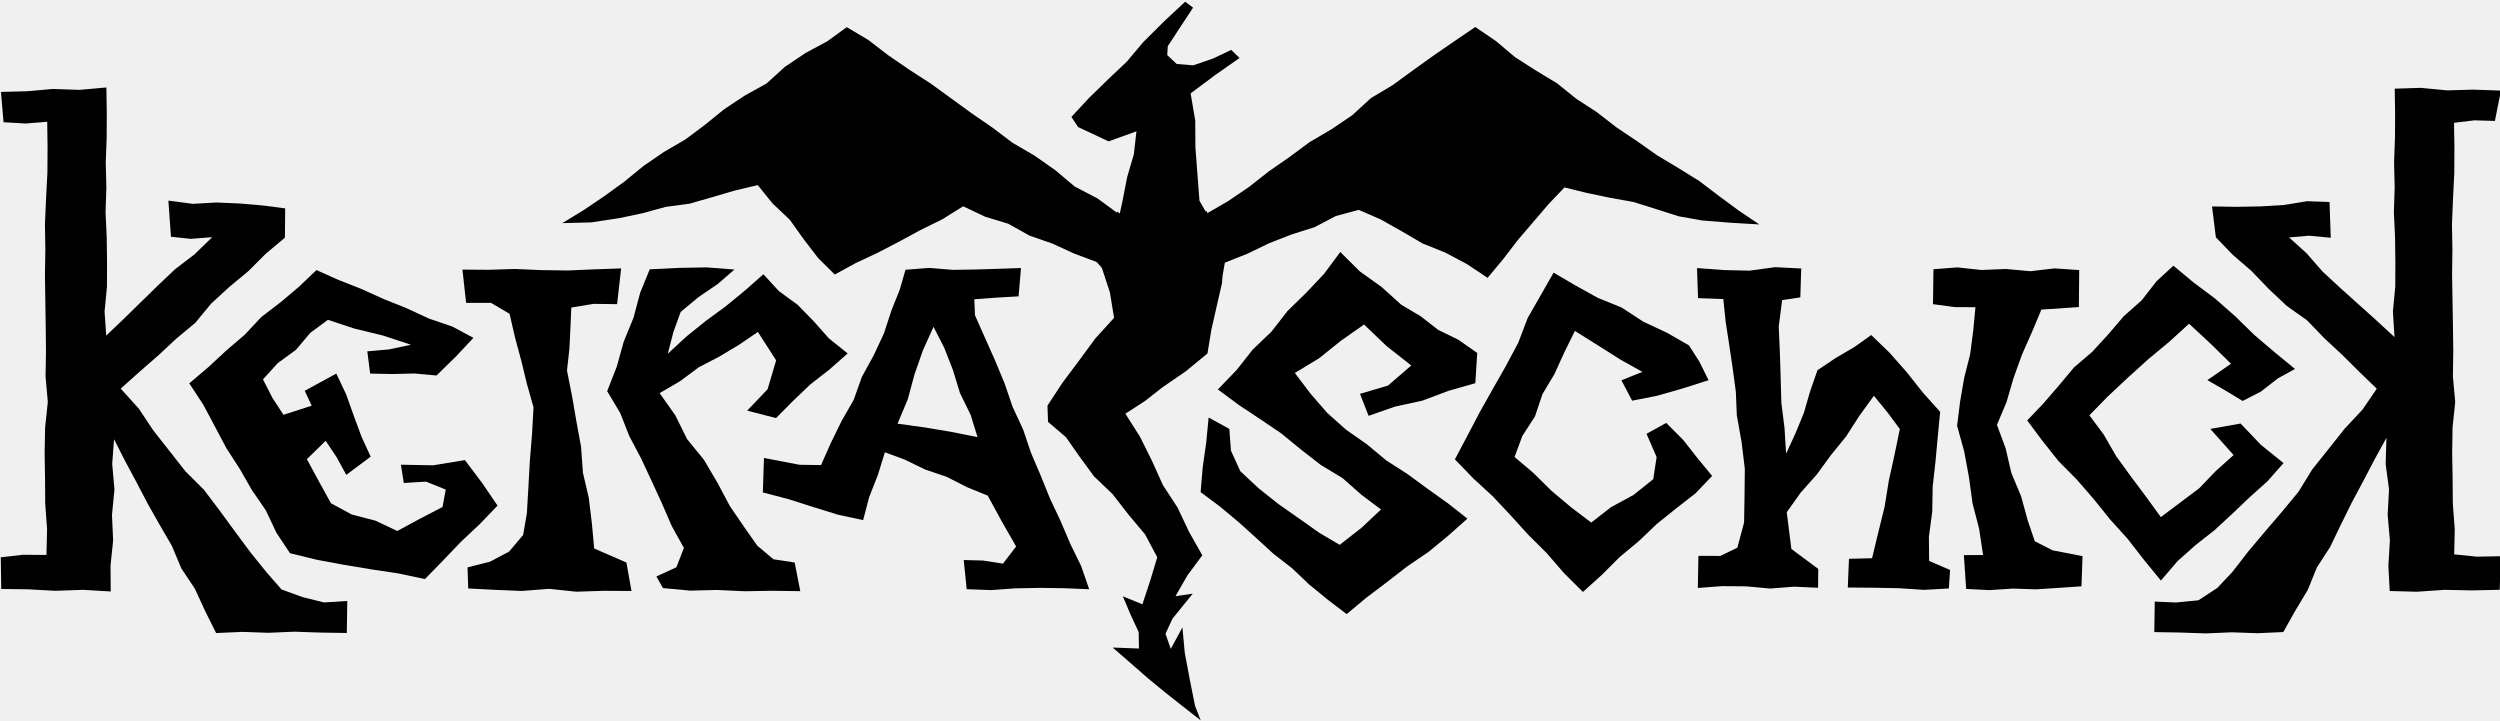
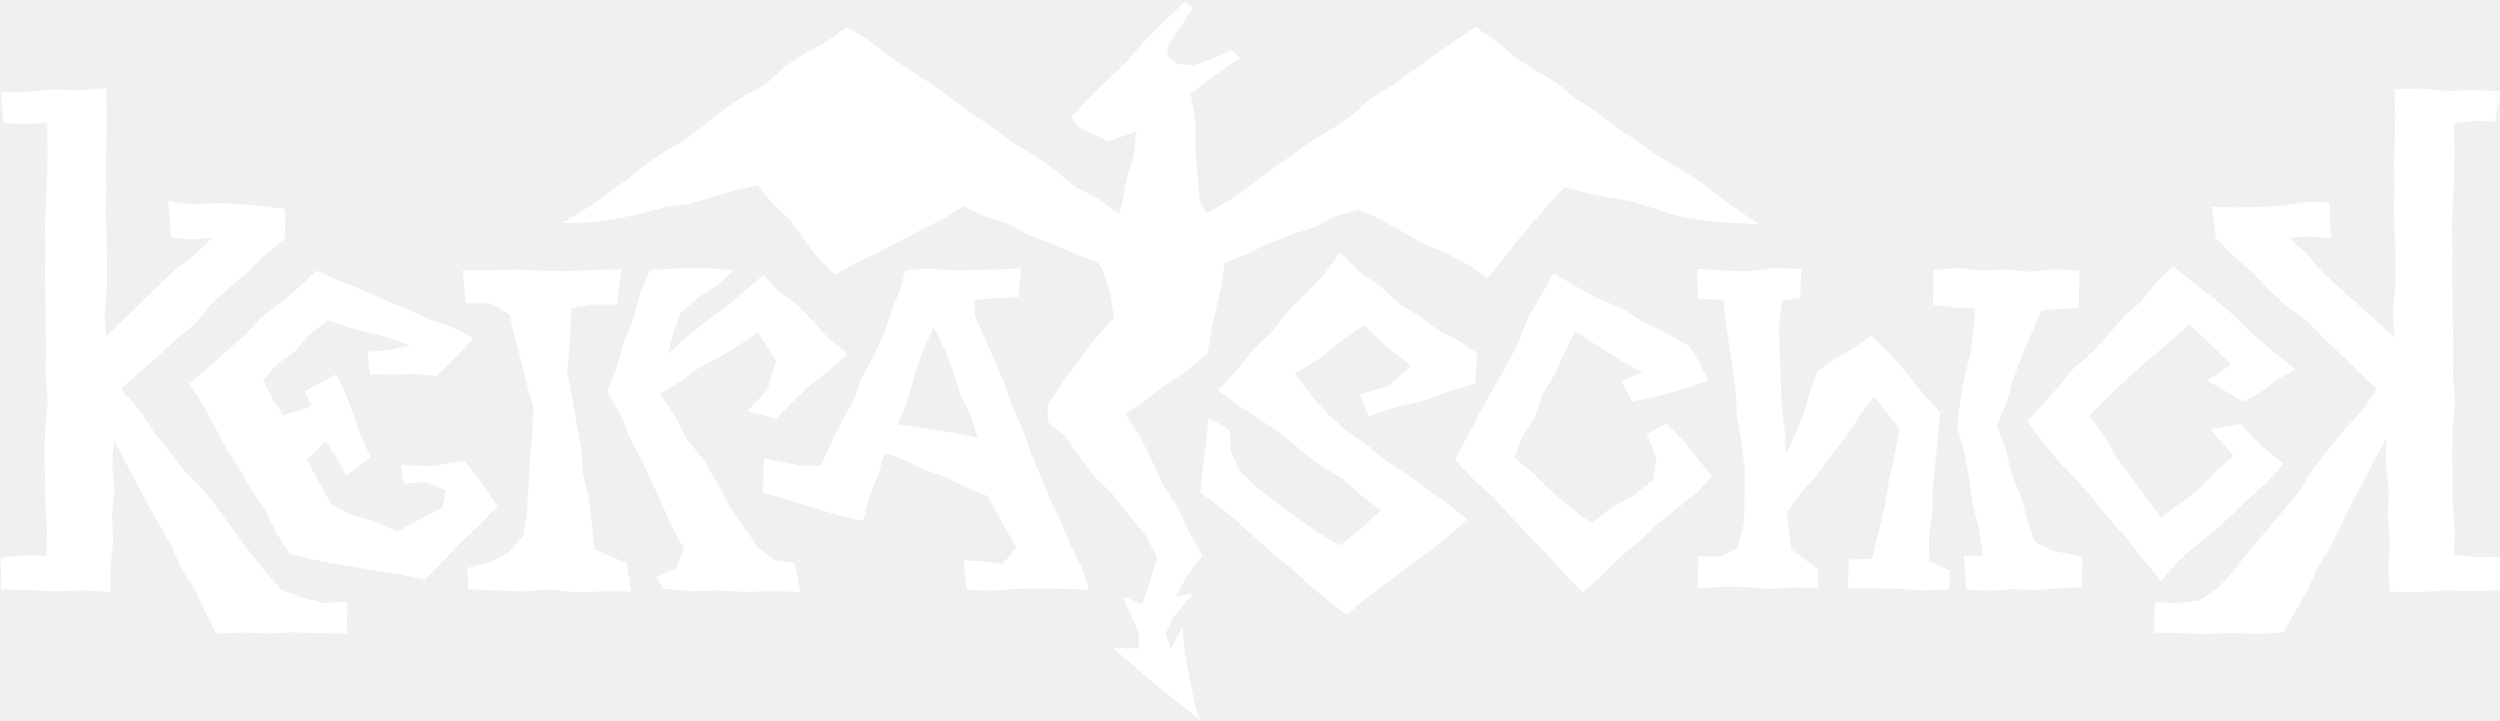
- <svg xmlns="http://www.w3.org/2000/svg" id="ewVJgLEIMXe1" viewBox="0 0 1022.25 294.66" shape-rendering="geometricPrecision" text-rendering="geometricPrecision" project-id="4e9fc3b300a2446f8c7196fb08243268" export-id="64e2bc4024dd42ddae8548522caf9bc8" cached="false" style="background-color:transparent">
+ <svg xmlns="http://www.w3.org/2000/svg" id="ebDmLJi4M9N1" viewBox="0 0 1022.25 294.66" shape-rendering="geometricPrecision" text-rendering="geometricPrecision" project-id="4e9fc3b300a2446f8c7196fb08243268" export-id="4d174337661f4543b85b0fdf3563b0fe" cached="true" style="background-color:transparent">
  <style>
- #ewVJgLEIMXe1{pointer-events: all}#ewVJgLEIMXe1:hover #ewVJgLEIMXe2 {animation: ewVJgLEIMXe2_c_o 800ms linear 1 normal forwards}@keyframes ewVJgLEIMXe2_c_o { 0% {opacity: 0;animation-timing-function: cubic-bezier(0,0,0.02,0.995)} 12.5% {opacity: 1;animation-timing-function: cubic-bezier(1,0.015,1,1)} 75% {opacity: 1;animation-timing-function: cubic-bezier(0,0,0.02,0.995)} 87.5% {opacity: 0} 100% {opacity: 0}} #ewVJgLEIMXe1:hover #ewVJgLEIMXe21 {animation: ewVJgLEIMXe21_c_o 800ms linear 1 normal forwards}@keyframes ewVJgLEIMXe21_c_o { 0% {opacity: 1;animation-timing-function: cubic-bezier(0,0,0.02,0.995)} 12.5% {opacity: 0;animation-timing-function: cubic-bezier(1,0.01,1,1)} 75% {opacity: 0;animation-timing-function: cubic-bezier(0,0,0.02,0.995)} 87.5% {opacity: 1} 100% {opacity: 1}} #ewVJgLEIMXe1:hover #ewVJgLEIMXe23 {animation: ewVJgLEIMXe23_c_o 800ms linear 1 normal forwards}@keyframes ewVJgLEIMXe23_c_o { 0% {opacity: 0} 12.5% {opacity: 1} 75% {opacity: 1} 87.5% {opacity: 0} 100% {opacity: 0}}
+ #ebDmLJi4M9N1{pointer-events: all}#ebDmLJi4M9N1:hover #ebDmLJi4M9N2 {animation: ebDmLJi4M9N2_c_o 800ms linear 1 normal forwards}@keyframes ebDmLJi4M9N2_c_o { 0% {opacity: 0;animation-timing-function: cubic-bezier(0,0,0.02,0.995)} 12.5% {opacity: 1;animation-timing-function: cubic-bezier(1,0.015,1,1)} 75% {opacity: 1;animation-timing-function: cubic-bezier(0,0,0.02,0.995)} 87.5% {opacity: 0} 100% {opacity: 0}} #ebDmLJi4M9N1:hover #ebDmLJi4M9N20 {animation: ebDmLJi4M9N20_c_o 800ms linear 1 normal forwards}@keyframes ebDmLJi4M9N20_c_o { 0% {opacity: 1;animation-timing-function: cubic-bezier(0,0,0.02,0.995)} 12.5% {opacity: 0;animation-timing-function: cubic-bezier(1,0.01,1,1)} 75% {opacity: 0;animation-timing-function: cubic-bezier(0,0,0.02,0.995)} 87.5% {opacity: 1} 100% {opacity: 1}} #ebDmLJi4M9N1:hover #ebDmLJi4M9N22 {animation: ebDmLJi4M9N22_c_o 800ms linear 1 normal forwards}@keyframes ebDmLJi4M9N22_c_o { 0% {opacity: 0} 12.5% {opacity: 1} 75% {opacity: 1} 87.5% {opacity: 0} 100% {opacity: 0}}
</style>
-   <g id="ewVJgLEIMXe2" transform="translate(0 102.92)" opacity="0">
+   <g id="ebDmLJi4M9N2" transform="translate(0 102.92)" opacity="0">
    <g transform="translate(0 -103.05)">
-       <path d="M489.22,45.37l11.05-5.75l11.04-5.3-2.83-3.81-7.99,2.28-8.35,1.42-6.59-1.64-3.24-4.22.81-3.57l6.43-7l6.32-6.86L493.08,8l-9.9,6.6-9.59,6.85-8.1,6.93-8.8,5.96-8.72,6.08-8.43,6.55l2.03,4.54l11.36,7.79l11.89-2.21-.1.34c7.5-4.05,16.04-6.64,24.49-9.36v-2.71l.01.01Z" fill="#010101" />
-       <path d="M706.89,61.28l-8.75-5.03-8.59-5.34-8.99-4.58-9.17-4.24-8.97-4.63-9.07-4.42-8.58-5.36-8.95-4.64-9.01-4.55-8.82-4.92-9.09-4.4-9.19-4.2-8.74-4.47-7.39,6.76-7.79,6.72-7.59,6.95-8.17,6.31-7.83,6.68-7.31,7.26-7.78,6.74-7.23,7.35-8.07,6.42-7.35,7.23-7.46,7.1-7.62,6.94-5.12,3.99-.13-.6-.52.13-2.52-4.36-.83-10.94-.82-10.9-.08-10.97-1.43-8.43c-7.9,4.05-15.91,7.99-22.66,13.2l-1.01,8.97-2.75,9.4-1.85,9.53-1.15,5.34-1.05-.79-.12.34-6.36-5.46-7.4-7.29-7.98-6.61-8.62-5.87-7.76-6.87-7.72-6.91-7.39-7.3-7.76-6.87-7.98-6.61-8.31-6.24-7.76-6.87-7.86-6.76-7.87-7.08-8.53,5.86-9.11,4.38-8.76,5-8.87,4.81-9.25,4.12-8.76,5.01-8.24,5.94-8.87,4.8-8.99,4.59-8.81,4.92-9.05,4.48-8.93,4.71-8.66,5.2L232.58,69l12.03-.06l11.69,1.33l9.64-1.42l9.51-2.02l9.55-1.8l9.62-1.27l9.72-.65l9.53-1.79l5.88,7.72l5.41,8.07l5.6,7.94L336.34,93l4.81,8.93l9.29-4.44l9.42-3.16l8.74-4.84l9.61-2.7l9.01-4.19l9.19-3.48l8.61,4.56l8.51,4.97l8.73,4.55l9.01,4.01l8.77,4.48l8.59,4.83l1.06,1.1.16-.27l1.42,2.54l3.17,9.68l1.7,10.4-7.67,8.44-6.65,9.04-6.73,9-6.18,9.42.24,6.63l7.3,6.26l5.68,8.09l5.79,7.89l7.6,7.27l6.49,8.37l6.83,8.15l4.96,9.33-2.92,9.68-3.15,9.55-7.99-3.26l3.06,7.26l3.39,7.34.13,6.73-10.76-.39l7.23,6.25l6.99,6.12l7.17,5.91l7.3,5.76l7.31,5.71-2.3-5.92-2.17-10.87-2.03-10.82-.95-10.39-4.76,8.8-2.16-6.18l2.86-6.19l8.29-10.21-7.05,1.02l4.86-8.47l6.09-8.22-5.43-9.65-4.67-9.88-5.99-9.18-4.49-9.97-4.86-9.79-6-9.44l8.03-5.21l7.32-5.72l9.41-6.45l8.82-7.24l1.59-9.66l2.15-9.5l2.17-9.52.74-8.86.5.76l8.79-4.22l8.6-4.66l8.1-5.56L536,89.33l7.97-5.81L552.86,80l9.05,3.24l9.55,2.78l9.22,3.67l9.26,3.54l9.4,3.2l8.96,3.68l5.26-7.86l5-8.33l6.07-7.63l5.36-8.1l4.71-8.85l9.82,1.78l9.7.61l9.49,2.36l9.76.12l9.66,1.01l9.54,2.51l11.66-1.85l11.77-.36-9.24-4.26.03.02Z" fill="#010101" />
+       <path d="M489.21,45.36v2.71c-8.45,2.72-16.99,5.31-24.49,9.36l.1-.34-11.89,2.21-11.36-7.79-2.03-4.54l8.43-6.55l8.72-6.08l8.8-5.96l8.1-6.93l9.59-6.85l9.9-6.6l2.79,2.92-6.32,6.86-6.43,7-.81,3.57l3.24,4.22l6.59,1.64l8.35-1.42l7.99-2.28l2.83,3.81-11.04,5.3-11.05,5.75-.01-.01Zm-8.51-5.15l-6.21-2.5-6.89,6.72l9.8,3.95l4.93-7.51-1.63-.66Z" fill="#fff" />
+       <path d="M706.89,61.28l-8.75-5.03-8.59-5.34-8.99-4.58-9.17-4.24-8.97-4.63-9.07-4.42-8.58-5.36-8.95-4.64-9.01-4.55-8.82-4.92-9.09-4.4-9.19-4.2-8.74-4.47-7.39,6.76-7.79,6.72-7.59,6.95-8.17,6.31-7.83,6.68-7.31,7.26-7.78,6.74-7.23,7.35-8.07,6.42-7.35,7.23-7.46,7.1-7.62,6.94-5.12,3.99-.13-.6-.52.13-2.52-4.36-.83-10.94-.82-10.9-.08-10.97-1.43-8.43c-7.9,4.05-15.91,7.99-22.66,13.2l-1.01,8.97-2.75,9.4-1.85,9.53-1.15,5.34-1.05-.79-.12.34-6.36-5.46-7.4-7.29-7.98-6.61-8.62-5.87-7.76-6.87-7.72-6.91-7.39-7.3-7.76-6.87-7.98-6.61-8.31-6.24-7.76-6.87-7.86-6.76-7.87-7.08-8.53,5.86-9.11,4.38-8.76,5-8.87,4.81-9.25,4.12-8.76,5.01-8.24,5.94-8.87,4.8-8.99,4.59-8.81,4.92-9.05,4.48-8.93,4.71-8.66,5.2L232.58,69l12.03-.06l11.69,1.33l9.64-1.42l9.51-2.02l9.55-1.8l9.62-1.27l9.72-.65l9.53-1.79l5.88,7.72l5.41,8.07l5.6,7.94L336.34,93l4.81,8.93l9.29-4.44l9.42-3.16l8.74-4.84l9.61-2.7l9.01-4.19l9.19-3.48l8.61,4.56l8.51,4.97l8.73,4.55l9.01,4.01l8.77,4.48l8.59,4.83l1.06,1.1.16-.27l1.42,2.54l3.17,9.68l1.7,10.4-7.67,8.44-6.65,9.04-6.73,9-6.18,9.42.24,6.63l7.3,6.26l5.68,8.09l5.79,7.89l7.6,7.27l6.49,8.37l6.83,8.15l4.96,9.33-2.92,9.68-3.15,9.55-7.99-3.26l3.06,7.26l3.39,7.34.13,6.73-10.76-.39l7.23,6.25l6.99,6.12l7.17,5.91l7.3,5.76l7.31,5.71-2.3-5.92-2.17-10.87-2.03-10.82-.95-10.39-4.76,8.8-2.16-6.18l2.86-6.19l8.29-10.21-7.05,1.02l4.86-8.47l6.09-8.22-5.43-9.65-4.67-9.88-5.99-9.18-4.49-9.97-4.86-9.79-6-9.44l8.03-5.21l7.32-5.72l9.41-6.45l8.82-7.24l1.59-9.66l2.15-9.5l2.17-9.52.74-8.86.5.76l8.79-4.22l8.6-4.66l8.1-5.56L536,89.33l7.97-5.81L552.86,80l9.05,3.24l9.55,2.78l9.22,3.67l9.26,3.54l9.4,3.2l8.96,3.68l5.26-7.86l5-8.33l6.07-7.63l5.36-8.1l4.71-8.85l9.82,1.78l9.7.61l9.49,2.36l9.76.12l9.66,1.01l9.54,2.51l11.66-1.85l11.77-.36-9.24-4.26.03.02Z" fill="#fff" />
      <g>
-         <polyline points="480.7,40.21 474.49,37.71 467.6,44.43 477.4,48.38 482.33,40.87" fill="#fefae7" />
-         <polyline points="474.29,38.88 474.15,47.07 476.82,48.93 477.05,41.83 475.19,35.11" fill="#010101" />
+         <polyline points="474.29,38.88 474.15,47.07 476.82,48.93 477.05,41.83 475.19,35.11" fill="#fff" />
      </g>
    </g>
  </g>
-   <g>
-     <polygon points="129.39,110.43 122.34,117.17 114.75,123.57 106.85,129.63 100.04,136.89 92.5,143.35 85.22,150.1 77.4,156.75 83.1,165.44 87.83,174.32 92.54,183.21 98,191.66 103,200.39 108.71,208.7 113.02,217.83 118.58,226.21 129.48,228.88 140.53,230.93 151.61,232.78 162.73,234.45 173.76,236.78 181.18,229.17 188.5,221.51 196.23,214.25 203.44,206.74 197.14,197.48 190.1,188.13 177.1,190.27 163.93,190.01 165.11,197.49 174.21,196.94 182.27,200.19 180.94,207.31 171.75,212.09 162.44,217.12 153.49,212.89 143.86,210.4 135.33,205.79 130.49,197.02 125.48,187.75 133.17,180.25 137.79,187.18 141.59,194.18 151.57,186.72 147.85,178.64 144.65,169.98 141.55,161.28 137.51,152.75 124.6,159.8 127.45,165.88 115.91,169.61 111.43,162.75 107.53,155.13 113.59,148.46 120.99,143.07 126.91,136.07 134.08,130.78 145.04,134.39 156.48,137.17 168.03,140.96 159.12,142.87 150.19,143.66 151.35,152.76 160.57,152.94 169.44,152.72 178.49,153.54 186.37,145.83 193.58,138.15 185,133.54 175.44,130.28 166.31,126.06 156.97,122.31 147.8,118.17 138.43,114.48 129.39,110.43" />
-     <polygon points="189.09,110.24 190.59,123.83 200.78,123.84 208.36,128.32 210.58,137.94 213.14,147.45 215.47,157.03 218.16,166.58 217.55,177.44 216.67,188.24 216.07,199.06 215.44,209.88 213.91,218.75 208.18,225.53 200.33,229.68 191.18,231.99 191.45,240.62 202.26,241.18 213.39,241.64 224.53,240.77 235.66,241.95 246.8,241.58 258.21,241.65 256.14,230.02 242.96,224.28 242.03,214.12 240.76,203.62 238.36,193.28 237.6,182.72 235.69,172.31 233.9,161.9 231.84,151.54 232.81,142.84 233.25,134.13 233.61,125.75 242.73,124.25 252.33,124.37 253.99,109.75 242.98,110.14 232.18,110.6 221.36,110.45 210.55,109.98 199.74,110.32 189.09,110.24" />
-     <polygon points="265.68,110.12 277.17,109.55 288.93,109.33 300.31,110.22 293.51,116.1 285.67,121.45 278.34,127.52 275.35,135.77 273.06,144.64 280.77,137.52 288.64,131.19 296.8,125.21 304.6,118.79 312.15,112.14 318.47,119.02 326.11,124.6 332.68,131.31 338.93,138.36 346.62,144.52 339.01,151.21 331.32,157.2 324.29,163.92 317.32,170.95 305.51,167.91 313.87,159.15 317.37,147.34 309.9,135.72 302.2,140.98 294.08,145.83 285.68,150.21 278.07,155.87 269.72,160.75 276.1,169.77 280.95,179.55 287.86,188.04 293.37,197.4 298.49,207.02 304.64,216 309.66,223.13 316.27,228.69 324.94,230.01 327.23,241.73 315.68,241.57 304.49,241.76 293.32,241.24 282.13,241.5 271.1,240.47 268.39,235.72 276.57,231.96 279.65,224.05 274.7,215.14 270.65,205.8 266.4,196.56 262.09,187.34 257.33,178.35 253.59,168.85 248.27,159.94 252.19,149.93 255.03,139.73 259.04,129.91 261.78,119.66 265.68,110.12" />
-     <path d="M389.83,110.36l-9.87-.81-9.7.75-2.37,8.2-3.34,8.32-3.09,9.47-4.22,9.04-4.82,8.76-3.36,9.44-4.97,8.69-4.38,8.96-3.99,8.99-8.85-.13-14.49-2.78-.45,14.1l10.48,2.74l10.14,3.24l10.18,3.14l10.21,2.2l2.43-9.3l3.61-9.23l2.85-9.21l8.12,3l8.36,4.06l8.8,2.98l8.28,4.22l8.51,3.47l5.66,10.42l5.93,10.37-5.38,7.01-8.24-1.27-7.8-.2l1.21,11.92l9.92.37l10.05-.72l10.05-.19l10.06.15l10.01.41-3.29-9.48-4.44-9.11-3.97-9.31-4.32-9.16-3.79-9.38-3.97-9.31-3.25-9.62-4.28-9.19-3.28-9.61-3.89-9.35-4.11-9.25-4.11-9.25-.27-6.56l8.93-.65l9.17-.53.98-11.59-9.35.33-9.13.27-9.14.15-.03.02ZM367,173.24l4.2-9.99l2.74-10.16l3.47-9.9l4.31-9.56l4.36,8.53l3.58,9.16l2.88,9.42l4.34,8.86l2.83,9.14-10.67-2.14-10.84-1.81-11.2-1.55Z" />
-     <polygon points="548.04,103.05 541.41,111.98 534.1,119.72 526.46,127.17 519.91,135.6 512.2,142.98 505.59,151.36 497.98,159.24 506.55,165.59 515.21,171.33 523.81,177.15 531.86,183.73 540.05,190.11 548.97,195.5 556.79,202.4 564.7,208.32 556.68,215.84 547.8,222.79 539.46,217.86 531.08,211.94 522.68,206.05 514.65,199.66 507.16,192.67 503.34,184.3 502.68,175.38 494.21,170.73 493.21,181.06 491.78,191.11 490.93,201.23 498.75,207.06 506.22,213.28 513.46,219.79 520.63,226.38 528.32,232.35 535.39,239.06 542.93,245.22 550.65,251.11 558.7,244.39 567.09,238.05 575.4,231.6 584.11,225.68 592.24,218.99 600.02,212.07 592.18,205.9 583.8,199.91 575.51,193.83 566.82,188.25 558.9,181.65 550.42,175.72 542.71,168.85 535.93,161.04 529.45,152.5 539.35,146.52 548.28,139.35 557.75,132.69 566.95,141.5 577.06,149.44 567.57,157.65 556.1,161.04 559.61,170.03 570.41,166.27 581.61,163.82 592.35,159.79 603.27,156.68 604.04,144.32 596.29,138.9 588.04,134.87 580.86,129.28 573,124.63 564.92,117.34 556.07,111.01 548.04,103.05" />
-     <polygon points="647.26,242.05 639.43,234.25 632.44,226.16 624.86,218.62 617.68,210.7 610.36,202.92 602.48,195.67 594.91,187.83 600.06,178.09 605.07,168.54 610.36,159.12 615.71,149.73 620.79,140.2 624.66,130.04 630.03,120.66 635.27,111.48 644.13,116.68 653.32,121.78 663.12,125.77 671.95,131.54 681.51,136 690.62,141.23 694.87,147.87 698.63,155.46 687.95,158.87 677.58,161.82 667.39,163.84 663,155.51 671.57,152.06 662.65,147.07 653.48,141.28 643.97,135.32 639.58,144.24 635.63,152.92 630.73,161.12 627.66,170.24 622.47,178.3 619.3,186.87 626.96,193.35 634.41,200.7 642.4,207.42 650.66,213.68 658.76,207.37 667.9,202.4 676.01,195.94 677.39,186.9 673.26,177.38 681.31,172.93 688.2,179.81 694.19,187.44 700.08,194.6 693.34,201.68 685.33,207.93 677.42,214.29 670.07,221.3 662.27,227.79 655.08,234.98 647.26,242.05" />
-     <polygon points="693.91,109.61 694.33,121.91 704.66,122.28 705.65,131.8 707.12,141.26 708.51,150.73 709.79,160.22 710.18,169.82 712.12,180.68 713.45,191.64 713.34,202.7 713.16,213.66 710.4,223.95 703.45,227.31 694.49,227.3 694.24,240.42 704.14,239.67 713.96,239.75 723.78,240.65 733.61,239.89 743.41,240.34 743.48,232.63 732.49,224.47 730.6,209.45 736.29,201.45 742.86,194.05 748.67,186.09 754.89,178.43 760.24,170.1 766.24,161.84 771.84,168.69 776.84,175.43 774.67,185.95 772.35,196.49 770.63,207.16 768.04,217.64 765.48,228.26 756.05,228.49 755.56,240.23 766.13,240.32 776.43,240.52 786.72,241.19 796.89,240.63 797.38,233.06 788.82,229.37 788.73,219.45 790.09,209.26 790.27,198.96 791.42,188.74 792.36,178.51 793.33,168.4 786.27,160.54 779.64,152.15 772.56,144.15 765.15,137 758.34,141.84 750.68,146.34 743.16,151.38 740.12,160.12 737.6,168.86 734.15,177.23 730.34,185.51 729.69,175.04 728.4,164.71 728.11,154.32 727.78,143.93 727.32,133.53 728.72,122.71 736.15,121.6 736.52,109.78 725.81,109.25 715.31,110.67 704.81,110.43 693.91,109.61" />
-     <polygon points="790.59,110.09 790.4,124.37 799.22,125.57 807.76,125.62 806.85,135.17 805.58,144.95 803.15,154.54 801.48,164.25 800.26,174.1 803.15,184.55 805.11,195.13 806.57,205.8 809.27,216.24 810.88,226.94 803.03,226.99 803.96,240.81 813.47,241.3 823,240.67 832.55,240.98 842.08,240.36 851.12,239.74 851.54,227.41 839.28,225.02 832.02,221.32 829.18,212.95 826.44,202.97 822.45,193.42 820.1,183.3 816.55,173.72 820.46,164.44 823.32,154.62 826.77,145.04 830.9,135.71 834.72,126.59 850.05,125.56 850.19,110.43 840.1,109.75 830.16,110.9 820.23,109.99 810.29,110.4 800.35,109.34 790.59,110.09" />
-     <polygon points="883.59,237.38 876.53,228.77 870.01,220.35 862.87,212.46 856.2,204.17 849.23,196.13 841.73,188.54 835.1,180.2 828.92,171.91 835.4,165.12 841.79,157.75 848.05,150.25 855.49,143.88 862.08,136.7 868.42,129.28 875.75,122.79 881.76,115.05 888.69,108.64 896.88,115.45 905.66,122.02 913.9,129.25 921.75,136.93 930.1,144.03 938.42,150.86 931.34,154.77 924.48,160.12 917.02,163.95 909.77,159.57 902.6,155.43 912.25,148.74 903.91,140.53 895.11,132.37 886.97,139.78 878.35,146.94 870.06,154.45 861.88,162.11 854.35,169.81 860.18,177.64 865.32,186.57 871.35,194.86 877.49,203.08 883.56,211.44 891.46,205.51 899.23,199.68 905.99,192.64 913.32,186.07 903.79,175.38 916.18,173.18 924.41,181.83 933.73,189.35 927.2,196.76 919.88,203.33 912.74,210.11 905.53,216.79 897.75,222.89 890.38,229.46 883.59,237.38" />
-     <polygon points="0.38,37.58 1.45,49.98 10.4,50.51 19.31,49.79 19.45,60.4 19.38,70.79 18.83,81.19 18.38,91.59 18.54,101.99 18.38,112.38 18.53,122.78 18.69,133.18 18.8,143.58 18.63,153.98 19.55,164.38 18.45,174.78 18.25,185.18 18.42,195.58 18.49,205.98 19.25,216.39 19,226.92 9.42,226.84 0.32,227.87 0.5,240.83 11.53,240.97 22.74,241.58 33.97,241.19 45.28,241.86 45.19,231.36 46.26,220.97 45.79,210.55 46.8,200.16 45.88,189.72 46.63,179.61 51.01,188.23 55.72,197.02 60.34,205.85 65.24,214.53 70.26,223.16 74.13,232.39 79.68,240.73 83.86,249.81 88.37,258.85 99.1,258.38 109.72,258.75 120.34,258.3 130.96,258.66 141.81,258.83 142,245.73 132.49,246.34 123.71,244.15 115.14,241.04 109.08,234.13 102.41,225.86 96.07,217.32 89.79,208.73 83.38,200.25 75.79,192.69 69.23,184.32 62.65,175.96 56.74,167.07 49.36,158.9 57.14,151.94 64.74,145.31 72.12,138.44 79.88,131.98 86.35,124.13 93.79,117.31 101.56,110.86 108.7,103.72 116.5,97.19 116.61,85.2 107.62,84.04 98.06,83.21 88.48,82.8 78.84,83.35 68.85,82.03 69.9,96.81 78.03,97.67 86.78,96.98 79.53,104.01 71.65,110.03 64.48,116.82 57.42,123.72 50.35,130.63 43.43,137.22 42.76,127.38 43.73,117.23 43.77,107.08 43.63,96.93 43.16,86.78 43.49,76.63 43.24,66.48 43.61,56.33 43.66,46.17 43.5,35.76 32.47,36.75 21.64,36.37 10.84,37.32 0.38,37.58" fill="#010101" />
-     <polygon points="1022.63,37.04 1020.17,49.45 1011.83,49.2 1003.45,50.21 1003.61,60.4 1003.56,70.79 1003.04,81.19 1002.61,91.59 1002.79,101.99 1002.66,112.39 1002.83,122.78 1003.01,133.19 1003.14,143.58 1002.99,153.98 1003.94,164.38 1002.85,174.78 1002.69,185.18 1002.87,195.58 1002.96,205.99 1003.75,216.39 1003.52,226.68 1012.8,227.62 1022.57,227.44 1022.14,241.17 1010.73,241.41 999.51,241.19 988.29,241.96 977.15,241.67 976.61,231.37 977.23,220.95 976.31,210.55 976.87,200.13 975.5,189.74 975.81,179.03 970.87,188.04 966.26,196.87 961.56,205.66 957.14,214.6 952.83,223.6 947.39,232 943.61,241.28 938.46,249.85 933.65,258.44 923.15,258.92 912.53,258.55 901.91,259 891.29,258.64 880.89,258.46 881.08,245.99 889.77,246.36 898.95,245.45 906.65,240.41 912.82,233.87 919.34,225.46 926.19,217.32 933.11,209.24 939.88,201.05 945.49,191.92 952.13,183.61 958.74,175.28 966.03,167.48 971.86,158.95 964.88,152.2 957.72,145.09 950.33,138.22 943.33,130.96 935.03,125.07 927.69,118.15 920.69,110.86 913.05,104.26 906.07,97.05 904.49,84.41 914.66,84.57 924.26,84.4 933.83,83.82 943.36,82.27 952.54,82.59 953.05,97.22 944.22,96.38 936,97.08 943.15,103.55 949.68,111.02 956.92,117.73 964.27,124.33 971.62,130.93 979.12,137.85 978.46,127.38 979.42,117.23 979.47,107.08 979.33,96.93 978.85,86.78 979.18,76.63 978.94,66.48 979.3,56.33 979.36,46.17 979.2,36.26 989.81,35.92 1000.6,36.95 1011.44,36.65 1022.63,37.04" fill="#010101" />
+   <g transform="translate(0 0.239999)">
+     <polygon points="129.39,110.43 122.34,117.17 114.75,123.57 106.85,129.63 100.04,136.89 92.5,143.35 85.22,150.1 77.4,156.75 83.1,165.44 87.83,174.32 92.54,183.21 98,191.66 103,200.39 108.71,208.7 113.02,217.83 118.58,226.21 129.48,228.88 140.53,230.93 151.61,232.78 162.73,234.45 173.76,236.78 181.18,229.17 188.5,221.51 196.23,214.25 203.44,206.74 197.14,197.48 190.1,188.13 177.1,190.27 163.93,190.01 165.11,197.49 174.21,196.94 182.27,200.19 180.94,207.31 171.75,212.09 162.44,217.12 153.49,212.89 143.86,210.4 135.33,205.79 130.49,197.02 125.48,187.75 133.17,180.25 137.79,187.18 141.59,194.18 151.57,186.72 147.85,178.64 144.65,169.98 141.55,161.28 137.51,152.75 124.6,159.8 127.45,165.88 115.91,169.61 111.43,162.75 107.53,155.13 113.59,148.46 120.99,143.07 126.91,136.07 134.08,130.78 145.04,134.39 156.48,137.17 168.03,140.96 159.12,142.87 150.19,143.66 151.35,152.76 160.57,152.94 169.44,152.72 178.49,153.54 186.37,145.83 193.58,138.15 185,133.54 175.44,130.28 166.31,126.06 156.97,122.31 147.8,118.17 138.43,114.48 129.39,110.43" fill="#fff" />
+     <polygon points="189.09,110.24 190.59,123.83 200.78,123.84 208.36,128.32 210.58,137.94 213.14,147.45 215.47,157.03 218.16,166.58 217.55,177.44 216.67,188.24 216.07,199.06 215.44,209.88 213.91,218.75 208.18,225.53 200.33,229.68 191.18,231.99 191.45,240.62 202.26,241.18 213.39,241.64 224.53,240.77 235.66,241.95 246.8,241.58 258.21,241.65 256.14,230.02 242.96,224.28 242.03,214.12 240.76,203.62 238.36,193.28 237.6,182.72 235.69,172.31 233.9,161.9 231.84,151.54 232.81,142.84 233.25,134.13 233.61,125.75 242.73,124.25 252.33,124.37 253.99,109.75 242.98,110.14 232.18,110.6 221.36,110.45 210.55,109.98 199.74,110.32 189.09,110.24" fill="#fff" />
+     <polygon points="265.68,110.12 277.17,109.55 288.93,109.33 300.31,110.22 293.51,116.1 285.67,121.45 278.34,127.52 275.35,135.77 273.06,144.64 280.77,137.52 288.64,131.19 296.8,125.21 304.6,118.79 312.15,112.14 318.47,119.02 326.11,124.6 332.68,131.31 338.93,138.36 346.62,144.52 339.01,151.21 331.32,157.2 324.29,163.92 317.32,170.95 305.51,167.91 313.87,159.15 317.37,147.34 309.9,135.72 302.2,140.98 294.08,145.83 285.68,150.21 278.07,155.87 269.72,160.75 276.1,169.77 280.95,179.55 287.86,188.04 293.37,197.4 298.49,207.02 304.64,216 309.66,223.13 316.27,228.69 324.94,230.01 327.23,241.73 315.68,241.57 304.49,241.76 293.32,241.24 282.13,241.5 271.1,240.47 268.39,235.72 276.57,231.96 279.65,224.05 274.7,215.14 270.65,205.8 266.4,196.56 262.09,187.34 257.33,178.35 253.59,168.85 248.27,159.94 252.19,149.93 255.03,139.73 259.04,129.91 261.78,119.66 265.68,110.12" fill="#fff" />
+     <path d="M389.83,110.36l-9.87-.81-9.7.75-2.37,8.2-3.34,8.32-3.09,9.47-4.22,9.04-4.82,8.76-3.36,9.44-4.97,8.69-4.38,8.96-3.99,8.99-8.85-.13-14.49-2.78-.45,14.1l10.48,2.74l10.14,3.24l10.18,3.14l10.21,2.2l2.43-9.3l3.61-9.23l2.85-9.21l8.12,3l8.36,4.06l8.8,2.98l8.28,4.22l8.51,3.47l5.66,10.42l5.93,10.37-5.38,7.01-8.24-1.27-7.8-.2l1.21,11.92l9.92.37l10.05-.72l10.05-.19l10.06.15l10.01.41-3.29-9.48-4.44-9.11-3.97-9.31-4.32-9.16-3.79-9.38-3.97-9.31-3.25-9.62-4.28-9.19-3.28-9.61-3.89-9.35-4.11-9.25-4.11-9.25-.27-6.56l8.93-.65l9.17-.53.98-11.59-9.35.33-9.13.27-9.14.15-.03.02ZM367,173.24l4.2-9.99l2.74-10.16l3.47-9.9l4.31-9.56l4.36,8.53l3.58,9.16l2.88,9.42l4.34,8.86l2.83,9.14-10.67-2.14-10.84-1.81-11.2-1.55Z" fill="#fff" />
+     <polygon points="548.04,103.05 541.41,111.98 534.1,119.72 526.46,127.17 519.91,135.6 512.2,142.98 505.59,151.36 497.98,159.24 506.55,165.59 515.21,171.33 523.81,177.15 531.86,183.73 540.05,190.11 548.97,195.5 556.79,202.4 564.7,208.32 556.68,215.84 547.8,222.79 539.46,217.86 531.08,211.94 522.68,206.05 514.65,199.66 507.16,192.67 503.34,184.3 502.68,175.38 494.21,170.73 493.21,181.06 491.78,191.11 490.93,201.23 498.75,207.06 506.22,213.28 513.46,219.79 520.63,226.38 528.32,232.35 535.39,239.06 542.93,245.22 550.65,251.11 558.7,244.39 567.09,238.05 575.4,231.6 584.11,225.68 592.24,218.99 600.02,212.07 592.18,205.9 583.8,199.91 575.51,193.83 566.82,188.25 558.9,181.65 550.42,175.72 542.71,168.85 535.93,161.04 529.45,152.5 539.35,146.52 548.28,139.35 557.75,132.69 566.95,141.5 577.06,149.44 567.57,157.65 556.1,161.04 559.61,170.03 570.41,166.27 581.61,163.82 592.35,159.79 603.27,156.68 604.04,144.32 596.29,138.9 588.04,134.87 580.86,129.28 573,124.63 564.92,117.34 556.07,111.01 548.04,103.05" fill="#fff" />
+     <polygon points="647.26,242.05 639.43,234.25 632.44,226.16 624.86,218.62 617.68,210.7 610.36,202.92 602.48,195.67 594.91,187.83 600.06,178.09 605.07,168.54 610.36,159.12 615.71,149.73 620.79,140.2 624.66,130.04 630.03,120.66 635.27,111.48 644.13,116.68 653.32,121.78 663.12,125.77 671.95,131.54 681.51,136 690.62,141.23 694.87,147.87 698.63,155.46 687.95,158.87 677.58,161.82 667.39,163.84 663,155.51 671.57,152.06 662.65,147.07 653.48,141.28 643.97,135.32 639.58,144.24 635.63,152.92 630.73,161.12 627.66,170.24 622.47,178.3 619.3,186.87 626.96,193.35 634.41,200.7 642.4,207.42 650.66,213.68 658.76,207.37 667.9,202.4 676.01,195.94 677.39,186.9 673.26,177.38 681.31,172.93 688.2,179.81 694.19,187.44 700.08,194.6 693.34,201.68 685.33,207.93 677.42,214.29 670.07,221.3 662.27,227.79 655.08,234.98 647.26,242.05" fill="#fff" />
+     <polygon points="693.91,109.61 694.33,121.91 704.66,122.28 705.65,131.8 707.12,141.26 708.51,150.73 709.79,160.22 710.18,169.82 712.12,180.68 713.45,191.64 713.34,202.7 713.16,213.66 710.4,223.95 703.45,227.31 694.49,227.3 694.24,240.42 704.14,239.67 713.96,239.75 723.78,240.65 733.61,239.89 743.41,240.34 743.48,232.63 732.49,224.47 730.6,209.45 736.29,201.45 742.86,194.05 748.67,186.09 754.89,178.43 760.24,170.1 766.24,161.84 771.84,168.69 776.84,175.43 774.67,185.95 772.35,196.49 770.63,207.16 768.04,217.64 765.48,228.26 756.05,228.49 755.56,240.23 766.13,240.32 776.43,240.52 786.72,241.19 796.89,240.63 797.38,233.06 788.82,229.37 788.73,219.45 790.09,209.26 790.27,198.96 791.42,188.74 792.36,178.51 793.33,168.4 786.27,160.54 779.64,152.15 772.56,144.15 765.15,137 758.34,141.84 750.68,146.34 743.16,151.38 740.12,160.12 737.6,168.86 734.15,177.23 730.34,185.51 729.69,175.04 728.4,164.71 728.11,154.32 727.78,143.93 727.32,133.53 728.72,122.71 736.15,121.6 736.52,109.78 725.81,109.25 715.31,110.67 704.81,110.43 693.91,109.61" fill="#fff" />
+     <polygon points="790.59,110.09 790.4,124.37 799.22,125.57 807.76,125.62 806.85,135.17 805.58,144.95 803.15,154.54 801.48,164.25 800.26,174.1 803.15,184.55 805.11,195.13 806.57,205.8 809.27,216.24 810.88,226.94 803.03,226.99 803.96,240.81 813.47,241.3 823,240.67 832.55,240.98 842.08,240.36 851.12,239.74 851.54,227.41 839.28,225.02 832.02,221.32 829.18,212.95 826.44,202.97 822.45,193.42 820.1,183.3 816.55,173.72 820.46,164.44 823.32,154.62 826.77,145.04 830.9,135.71 834.72,126.59 850.05,125.56 850.19,110.43 840.1,109.75 830.16,110.9 820.23,109.99 810.29,110.4 800.35,109.34 790.59,110.09" fill="#fff" />
+     <polygon points="883.59,237.38 876.53,228.77 870.01,220.35 862.87,212.46 856.2,204.17 849.23,196.13 841.73,188.54 835.1,180.2 828.92,171.91 835.4,165.12 841.79,157.75 848.05,150.25 855.49,143.88 862.08,136.7 868.42,129.28 875.75,122.79 881.76,115.05 888.69,108.64 896.88,115.45 905.66,122.02 913.9,129.25 921.75,136.93 930.1,144.03 938.42,150.86 931.34,154.77 924.48,160.12 917.02,163.95 909.77,159.57 902.6,155.43 912.25,148.74 903.91,140.53 895.11,132.37 886.97,139.78 878.35,146.94 870.06,154.45 861.88,162.11 854.35,169.81 860.18,177.64 865.32,186.57 871.35,194.86 877.49,203.08 883.56,211.44 891.46,205.51 899.23,199.68 905.99,192.64 913.32,186.07 903.79,175.38 916.18,173.18 924.41,181.83 933.73,189.35 927.2,196.76 919.88,203.33 912.74,210.11 905.53,216.79 897.75,222.89 890.38,229.46 883.59,237.38" fill="#fff" />
+     <polygon points="0.38,37.58 1.45,49.98 10.4,50.51 19.31,49.79 19.45,60.4 19.38,70.79 18.83,81.19 18.38,91.59 18.54,101.99 18.38,112.38 18.53,122.78 18.69,133.18 18.8,143.58 18.63,153.98 19.55,164.38 18.45,174.78 18.25,185.18 18.42,195.58 18.49,205.98 19.25,216.39 19,226.92 9.42,226.84 0.32,227.87 0.5,240.83 11.53,240.97 22.74,241.58 33.97,241.19 45.28,241.86 45.19,231.36 46.26,220.97 45.79,210.55 46.8,200.16 45.88,189.72 46.63,179.61 51.01,188.23 55.72,197.02 60.34,205.85 65.24,214.53 70.26,223.16 74.13,232.39 79.68,240.73 83.86,249.81 88.37,258.85 99.1,258.38 109.72,258.75 120.34,258.3 130.96,258.66 141.81,258.83 142,245.73 132.49,246.34 123.71,244.15 115.14,241.04 109.08,234.13 102.41,225.86 96.07,217.32 89.79,208.73 83.38,200.25 75.79,192.69 69.23,184.32 62.65,175.96 56.74,167.07 49.36,158.9 57.14,151.94 64.74,145.31 72.12,138.44 79.88,131.98 86.35,124.13 93.79,117.31 101.56,110.86 108.7,103.72 116.5,97.19 116.61,85.2 107.62,84.04 98.06,83.21 88.48,82.8 78.84,83.35 68.85,82.03 69.9,96.81 78.03,97.67 86.78,96.98 79.53,104.01 71.65,110.03 64.48,116.82 57.42,123.72 50.35,130.63 43.43,137.22 42.76,127.38 43.73,117.23 43.77,107.08 43.63,96.93 43.16,86.78 43.49,76.63 43.24,66.48 43.61,56.33 43.66,46.17 43.5,35.76 32.47,36.75 21.64,36.37 10.84,37.32 0.38,37.58" fill="#fff" />
+     <polygon points="1022.63,37.04 1020.17,49.45 1011.83,49.2 1003.45,50.21 1003.61,60.4 1003.56,70.79 1003.04,81.19 1002.61,91.59 1002.79,101.99 1002.66,112.39 1002.83,122.78 1003.01,133.19 1003.14,143.58 1002.99,153.98 1003.94,164.38 1002.85,174.78 1002.69,185.18 1002.87,195.58 1002.96,205.99 1003.75,216.39 1003.52,226.68 1012.8,227.62 1022.57,227.44 1022.14,241.17 1010.73,241.41 999.51,241.19 988.29,241.96 977.15,241.67 976.61,231.37 977.23,220.95 976.31,210.55 976.87,200.13 975.5,189.74 975.81,179.03 970.87,188.04 966.26,196.87 961.56,205.66 957.14,214.6 952.83,223.6 947.39,232 943.61,241.28 938.46,249.85 933.65,258.44 923.15,258.92 912.53,258.55 901.91,259 891.29,258.64 880.89,258.46 881.08,245.99 889.77,246.36 898.95,245.45 906.65,240.41 912.82,233.87 919.34,225.46 926.19,217.32 933.11,209.24 939.88,201.05 945.49,191.92 952.13,183.61 958.74,175.28 966.03,167.48 971.86,158.95 964.88,152.2 957.72,145.09 950.33,138.22 943.33,130.96 935.03,125.07 927.69,118.15 920.69,110.86 913.05,104.26 906.07,97.05 904.49,84.41 914.66,84.57 924.26,84.4 933.83,83.82 943.36,82.27 952.54,82.59 953.05,97.22 944.22,96.38 936,97.08 943.15,103.55 949.68,111.02 956.92,117.73 964.27,124.33 971.62,130.93 979.12,137.85 978.46,127.38 979.42,117.23 979.47,107.08 979.33,96.93 978.85,86.78 979.18,76.63 978.94,66.48 979.3,56.33 979.36,46.17 979.2,36.26 989.81,35.92 1000.6,36.95 1011.44,36.65 1022.63,37.04" fill="#fff" />
  </g>
-   <g id="ewVJgLEIMXe21">
-     <path d="M448.42,107.14l-9.2-3.46-8.96-4.11-9.31-3.23-8.66-4.85-9.46-2.87-9-4.27-8.53,5.33-8.91,4.39-8.72,4.72-8.8,4.58-8.99,4.21-8.55,4.68-6.8-6.75-5.92-7.72-5.66-7.93-7.1-6.72-6-7.45-9.31,2.2-9.32,2.74-9.33,2.67-9.69,1.29-9.36,2.58-9.44,1.99-11.57,1.77-11.9.31l8.83-5.39l8.36-5.66l8.17-5.92l7.84-6.41l8.32-5.71l8.74-5.09l8.09-6.04l7.86-6.37l8.4-5.58l8.87-4.91l7.54-6.83l8.37-5.63l8.94-4.81l7.97-5.78l8.74,5.17l8.24,6.32l8.54,5.87l8.72,5.62l8.39,6.09l8.38,6.1l8.53,5.87l8.27,6.25l8.98,5.23l8.48,5.95l7.96,6.7l9.26,4.83l7.976,5.826L456.85,86.5l1.04.79l1.15-5.33l1.85-9.53l2.75-9.4l1.05-9.33-11.38,4.11-12.47-5.85-2.74-4.15l7.25-7.82l7.62-7.42l7.72-7.3l6.88-8.15l8.35-8.31l8.7-8.11l3.23,2.43-5.13,7.79-5.21,7.95-.23,3.65l3.88,3.64l6.77.55l8.01-2.75l7.51-3.55l3.41,3.3-10.04,7.02-9.97,7.46l1.88,11.09.07,10.97.83,10.91.83,10.93l2.51,4.36.52-.13.184.839L502.09,82.29l8.54-5.78l8.11-6.38l8.46-5.88l8.28-6.13l8.9-5.23l8.54-5.76l7.65-7.02l8.87-5.29l8.32-6.07l8.37-6l8.48-5.84l8.63-5.87l8.46,5.76l7.75,6.53l8.5,5.46l8.66,5.22l7.88,6.35l8.46,5.5l7.98,6.19l8.38,5.61l8.24,5.82l8.68,5.2l8.58,5.33l8.04,6.1l8.12,6l8.42,5.66-11.73-.69-11.65-.93-9.56-1.7-9.27-2.95-9.27-2.91-9.58-1.72-9.5-1.98-9.12-2.25-6.5,6.82-6.32,7.38-6.31,7.38-5.91,7.72-6.4,7.67-8.53-5.68-8.77-4.64-9.25-3.73-8.57-5-8.65-4.87-8.9-3.87-9.36,2.51-8.76,4.59-9.42,2.97-9.17,3.59-8.88,4.29-9.17,3.63-.941,5.479L499.65,115.87l-2.18,9.52-2.15,9.49-1.59,9.66-8.82,7.25-9.4,6.45-7.32,5.72-8.03,5.21l6,9.44l4.86,9.79l4.5,9.97l5.99,9.18l4.67,9.87l5.44,9.65-6.09,8.22-4.86,8.48l7.05-1.02-8.29,10.21-2.86,6.19l2.16,6.18l4.76-8.8.96,10.4l2.03,10.82l2.17,10.86l2.31,5.93-7.31-5.71-7.3-5.76-7.17-5.91-6.99-6.12-7.23-6.26l10.76.4-.13-6.74-3.39-7.33-3.06-7.27l7.99,3.26l3.15-9.55l2.92-9.68-4.96-9.33-6.83-8.15-6.5-8.37-7.59-7.27-5.79-7.9-5.68-8.09-7.31-6.26-.23-6.64l6.17-9.41l6.74-9l6.65-9.04l7.67-8.44-1.7-10.4-3.17-9.67-.405-.728L448.42,107.14Z" fill="#010101" />
+   <g id="ebDmLJi4M9N20">
+     <path d="M448.42,107.14l-9.2-3.46-8.96-4.11-9.31-3.23-8.66-4.85-9.46-2.87-9-4.27-8.53,5.33-8.91,4.39-8.72,4.72-8.8,4.58-8.99,4.21-8.55,4.68-6.8-6.75-5.92-7.72-5.66-7.93-7.1-6.72-6-7.45-9.31,2.2-9.32,2.74-9.33,2.67-9.69,1.29-9.36,2.58-9.44,1.99-11.57,1.77-11.9.31l8.83-5.39l8.36-5.66l8.17-5.92l7.84-6.41l8.32-5.71l8.74-5.09l8.09-6.04l7.86-6.37l8.4-5.58l8.87-4.91l7.54-6.83l8.37-5.63l8.94-4.81l7.97-5.78l8.74,5.17l8.24,6.32l8.54,5.87l8.72,5.62l8.39,6.09l8.38,6.1l8.53,5.87l8.27,6.25l8.98,5.23l8.48,5.95l7.96,6.7l9.26,4.83l7.976,5.826L456.85,86.5l1.04.79l1.15-5.33l1.85-9.53l2.75-9.4l1.05-9.33-11.38,4.11-12.47-5.85-2.74-4.15l7.25-7.82l7.62-7.42l7.72-7.3l6.88-8.15l8.35-8.31l8.7-8.11l3.23,2.43-5.13,7.79-5.21,7.95-.23,3.65l3.88,3.64l6.77.55l8.01-2.75l7.51-3.55l3.41,3.3-10.04,7.02-9.97,7.46l1.88,11.09.07,10.97.83,10.91.83,10.93l2.51,4.36.52-.13.184.839L502.09,82.29l8.54-5.78l8.11-6.38l8.46-5.88l8.28-6.13l8.9-5.23l8.54-5.76l7.65-7.02l8.87-5.29l8.32-6.07l8.37-6l8.48-5.84l8.63-5.87l8.46,5.76l7.75,6.53l8.5,5.46l8.66,5.22l7.88,6.35l8.46,5.5l7.98,6.19l8.38,5.61l8.24,5.82l8.68,5.2l8.58,5.33l8.04,6.1l8.12,6l8.42,5.66-11.73-.69-11.65-.93-9.56-1.7-9.27-2.95-9.27-2.91-9.58-1.72-9.5-1.98-9.12-2.25-6.5,6.82-6.32,7.38-6.31,7.38-5.91,7.72-6.4,7.67-8.53-5.68-8.77-4.64-9.25-3.73-8.57-5-8.65-4.87-8.9-3.87-9.36,2.51-8.76,4.59-9.42,2.97-9.17,3.59-8.88,4.29-9.17,3.63-.941,5.479L499.65,115.87l-2.18,9.52-2.15,9.49-1.59,9.66-8.82,7.25-9.4,6.45-7.32,5.72-8.03,5.21l6,9.44l4.86,9.79l4.5,9.97l5.99,9.18l4.67,9.87l5.44,9.65-6.09,8.22-4.86,8.48l7.05-1.02-8.29,10.21-2.86,6.19l2.16,6.18l4.76-8.8.96,10.4l2.03,10.82l2.17,10.86l2.31,5.93-7.31-5.71-7.3-5.76-7.17-5.91-6.99-6.12-7.23-6.26l10.76.4-.13-6.74-3.39-7.33-3.06-7.27l7.99,3.26l3.15-9.55l2.92-9.68-4.96-9.33-6.83-8.15-6.5-8.37-7.59-7.27-5.79-7.9-5.68-8.09-7.31-6.26-.23-6.64l6.17-9.41l6.74-9l6.65-9.04l7.67-8.44-1.7-10.4-3.17-9.67-.405-.728L448.42,107.14Z" fill="#fff" />
  </g>
-   <path id="ewVJgLEIMXe23" d="M66.695,2.047L73.596,14.387l.196.352-.102.391L60.873,63.995L60.27,66.293l-1.222-2.039-8.257-13.778-35.579,31.291-2.556,2.248.934-3.273L25.199,40.063L4.229,29.088L2.346,28.103l1.96-.822L65.434,1.614l.824-.346.436.779Z" transform="matrix(0.605072 0.291983 -0.291983 0.605072 391.0473 25.93655)" opacity="0" fill="#bedd4e" stroke="#000" stroke-width="0" />
+   <path id="ebDmLJi4M9N22" d="M66.695,2.047L73.596,14.387l.196.352-.102.391L60.873,63.995L60.27,66.293l-1.222-2.039-8.257-13.778-35.579,31.291-2.556,2.248.934-3.273L25.199,40.063L4.229,29.088L2.346,28.103l1.96-.822L65.434,1.614l.824-.346.436.779Z" transform="matrix(0.605072 0.291983 -0.291983 0.605072 391.0473 25.93655)" opacity="0" fill="#bedd4e" stroke="#000" stroke-width="0" />
</svg>
